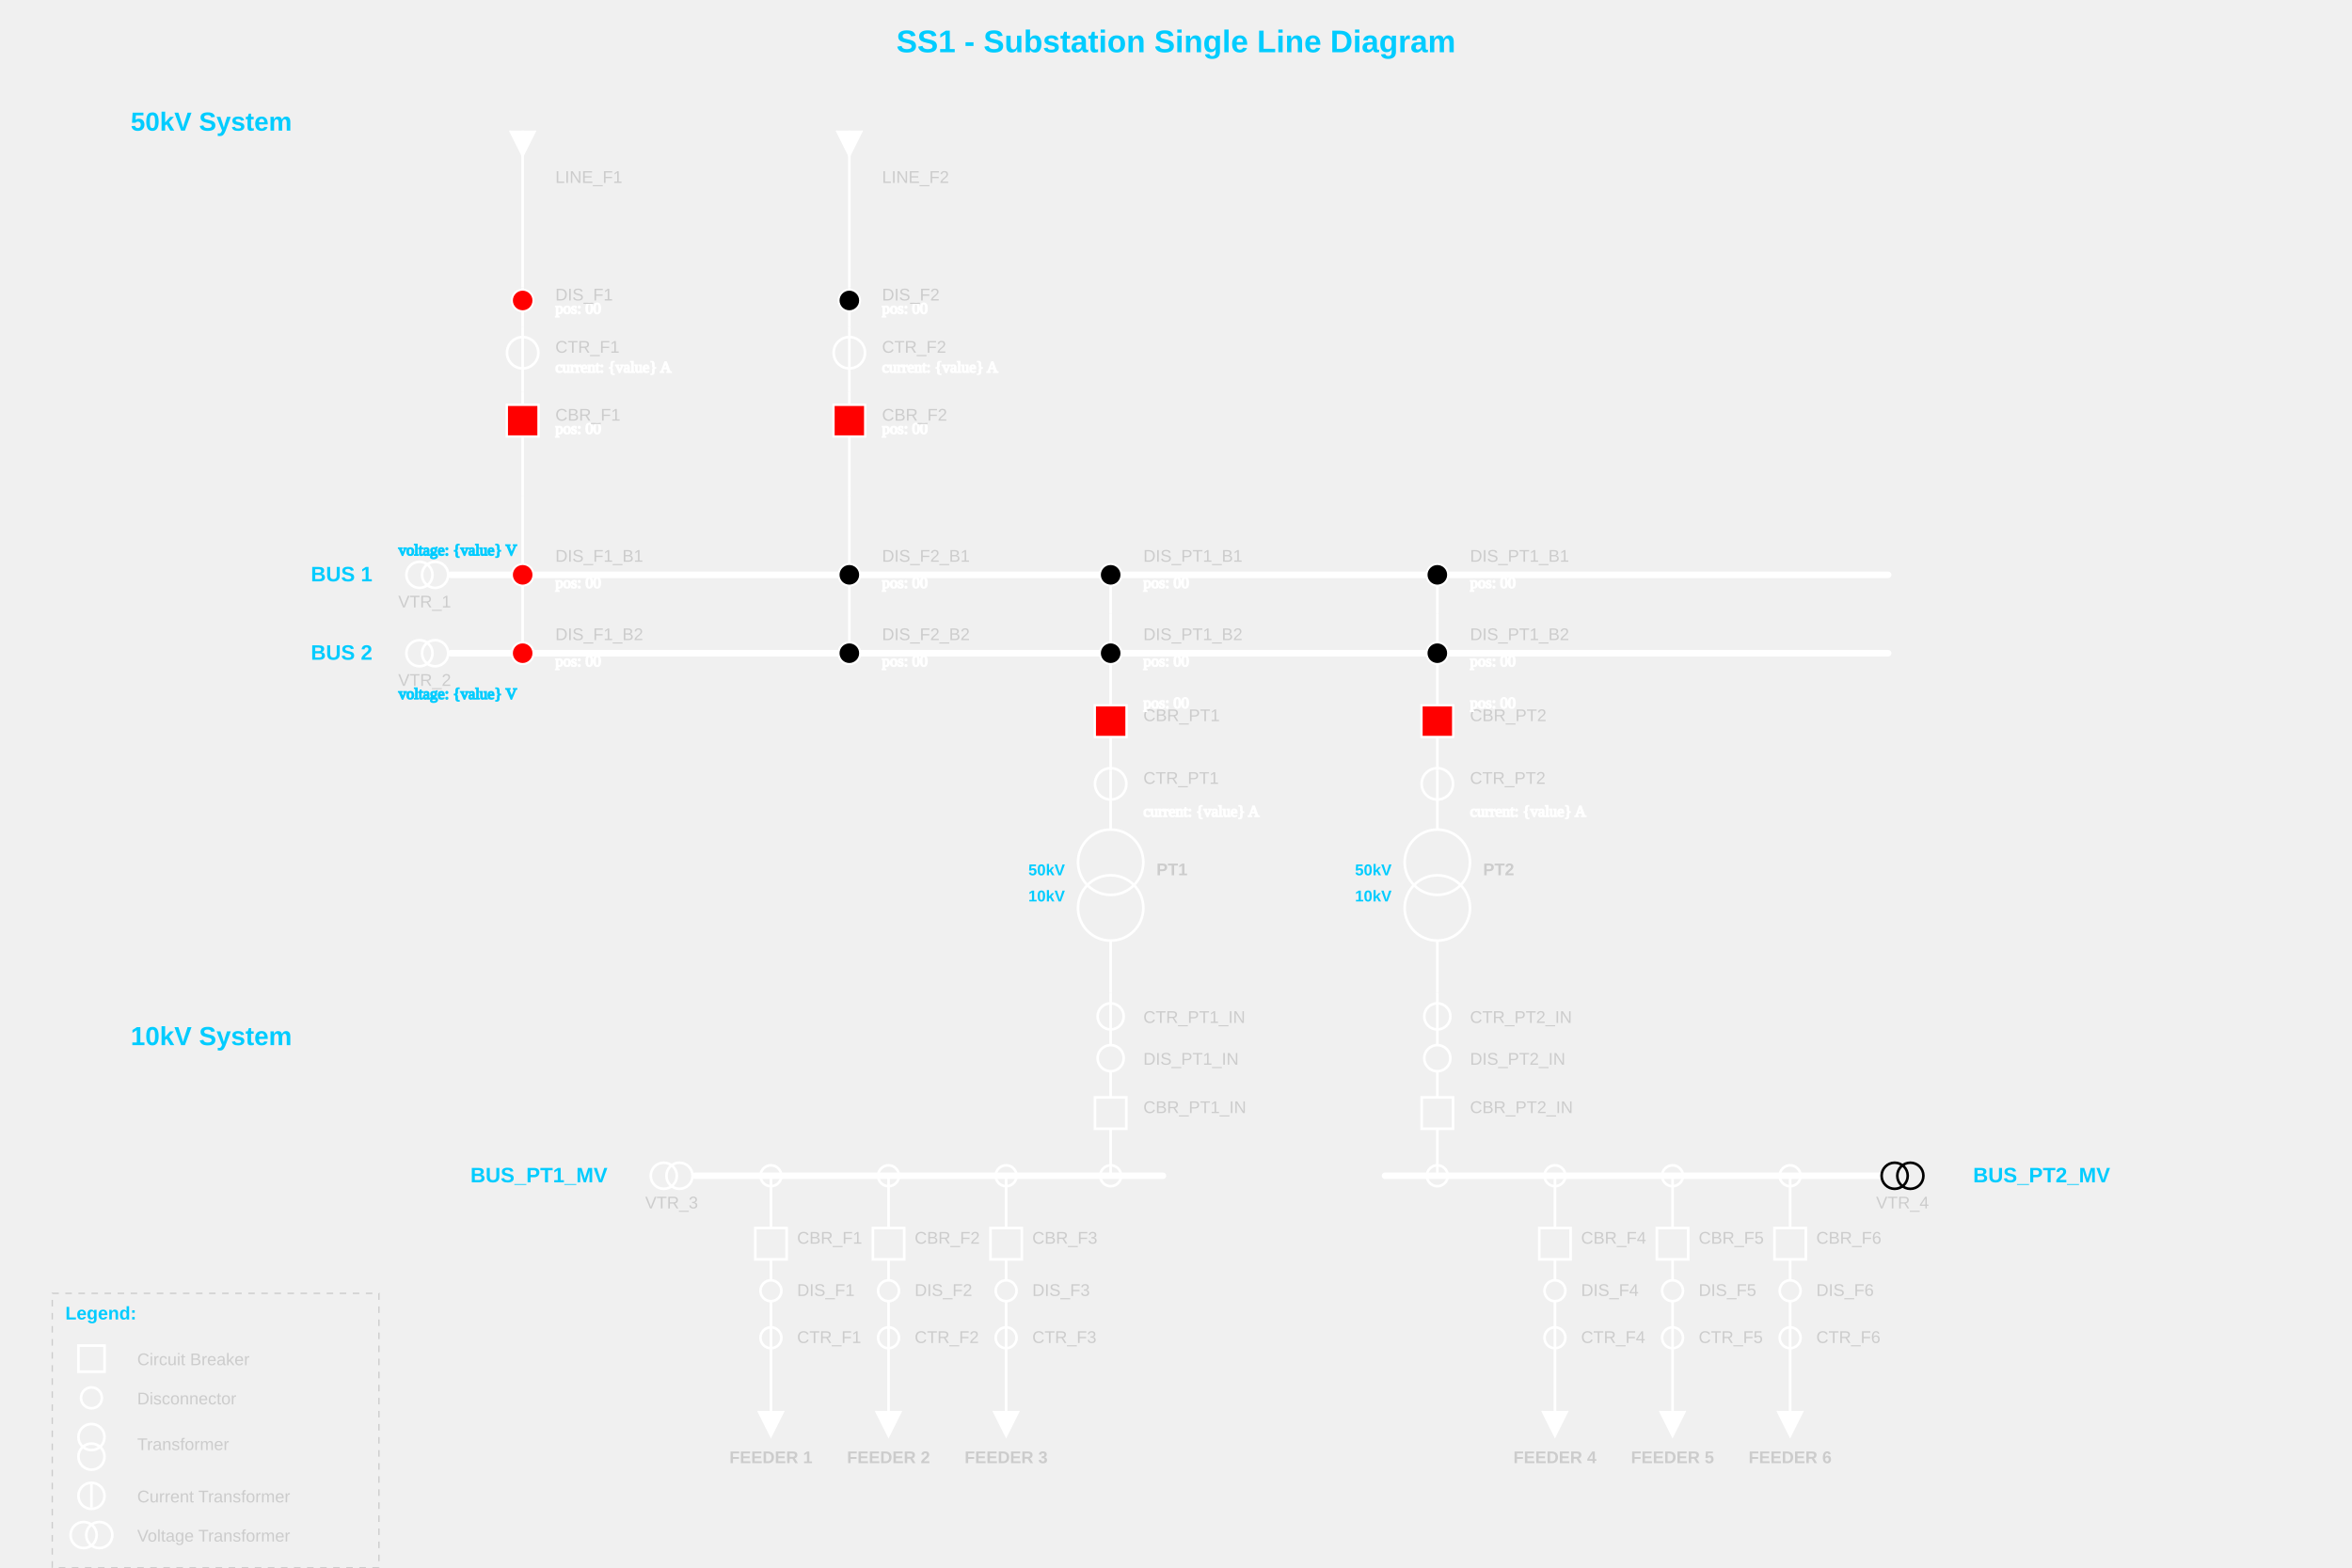
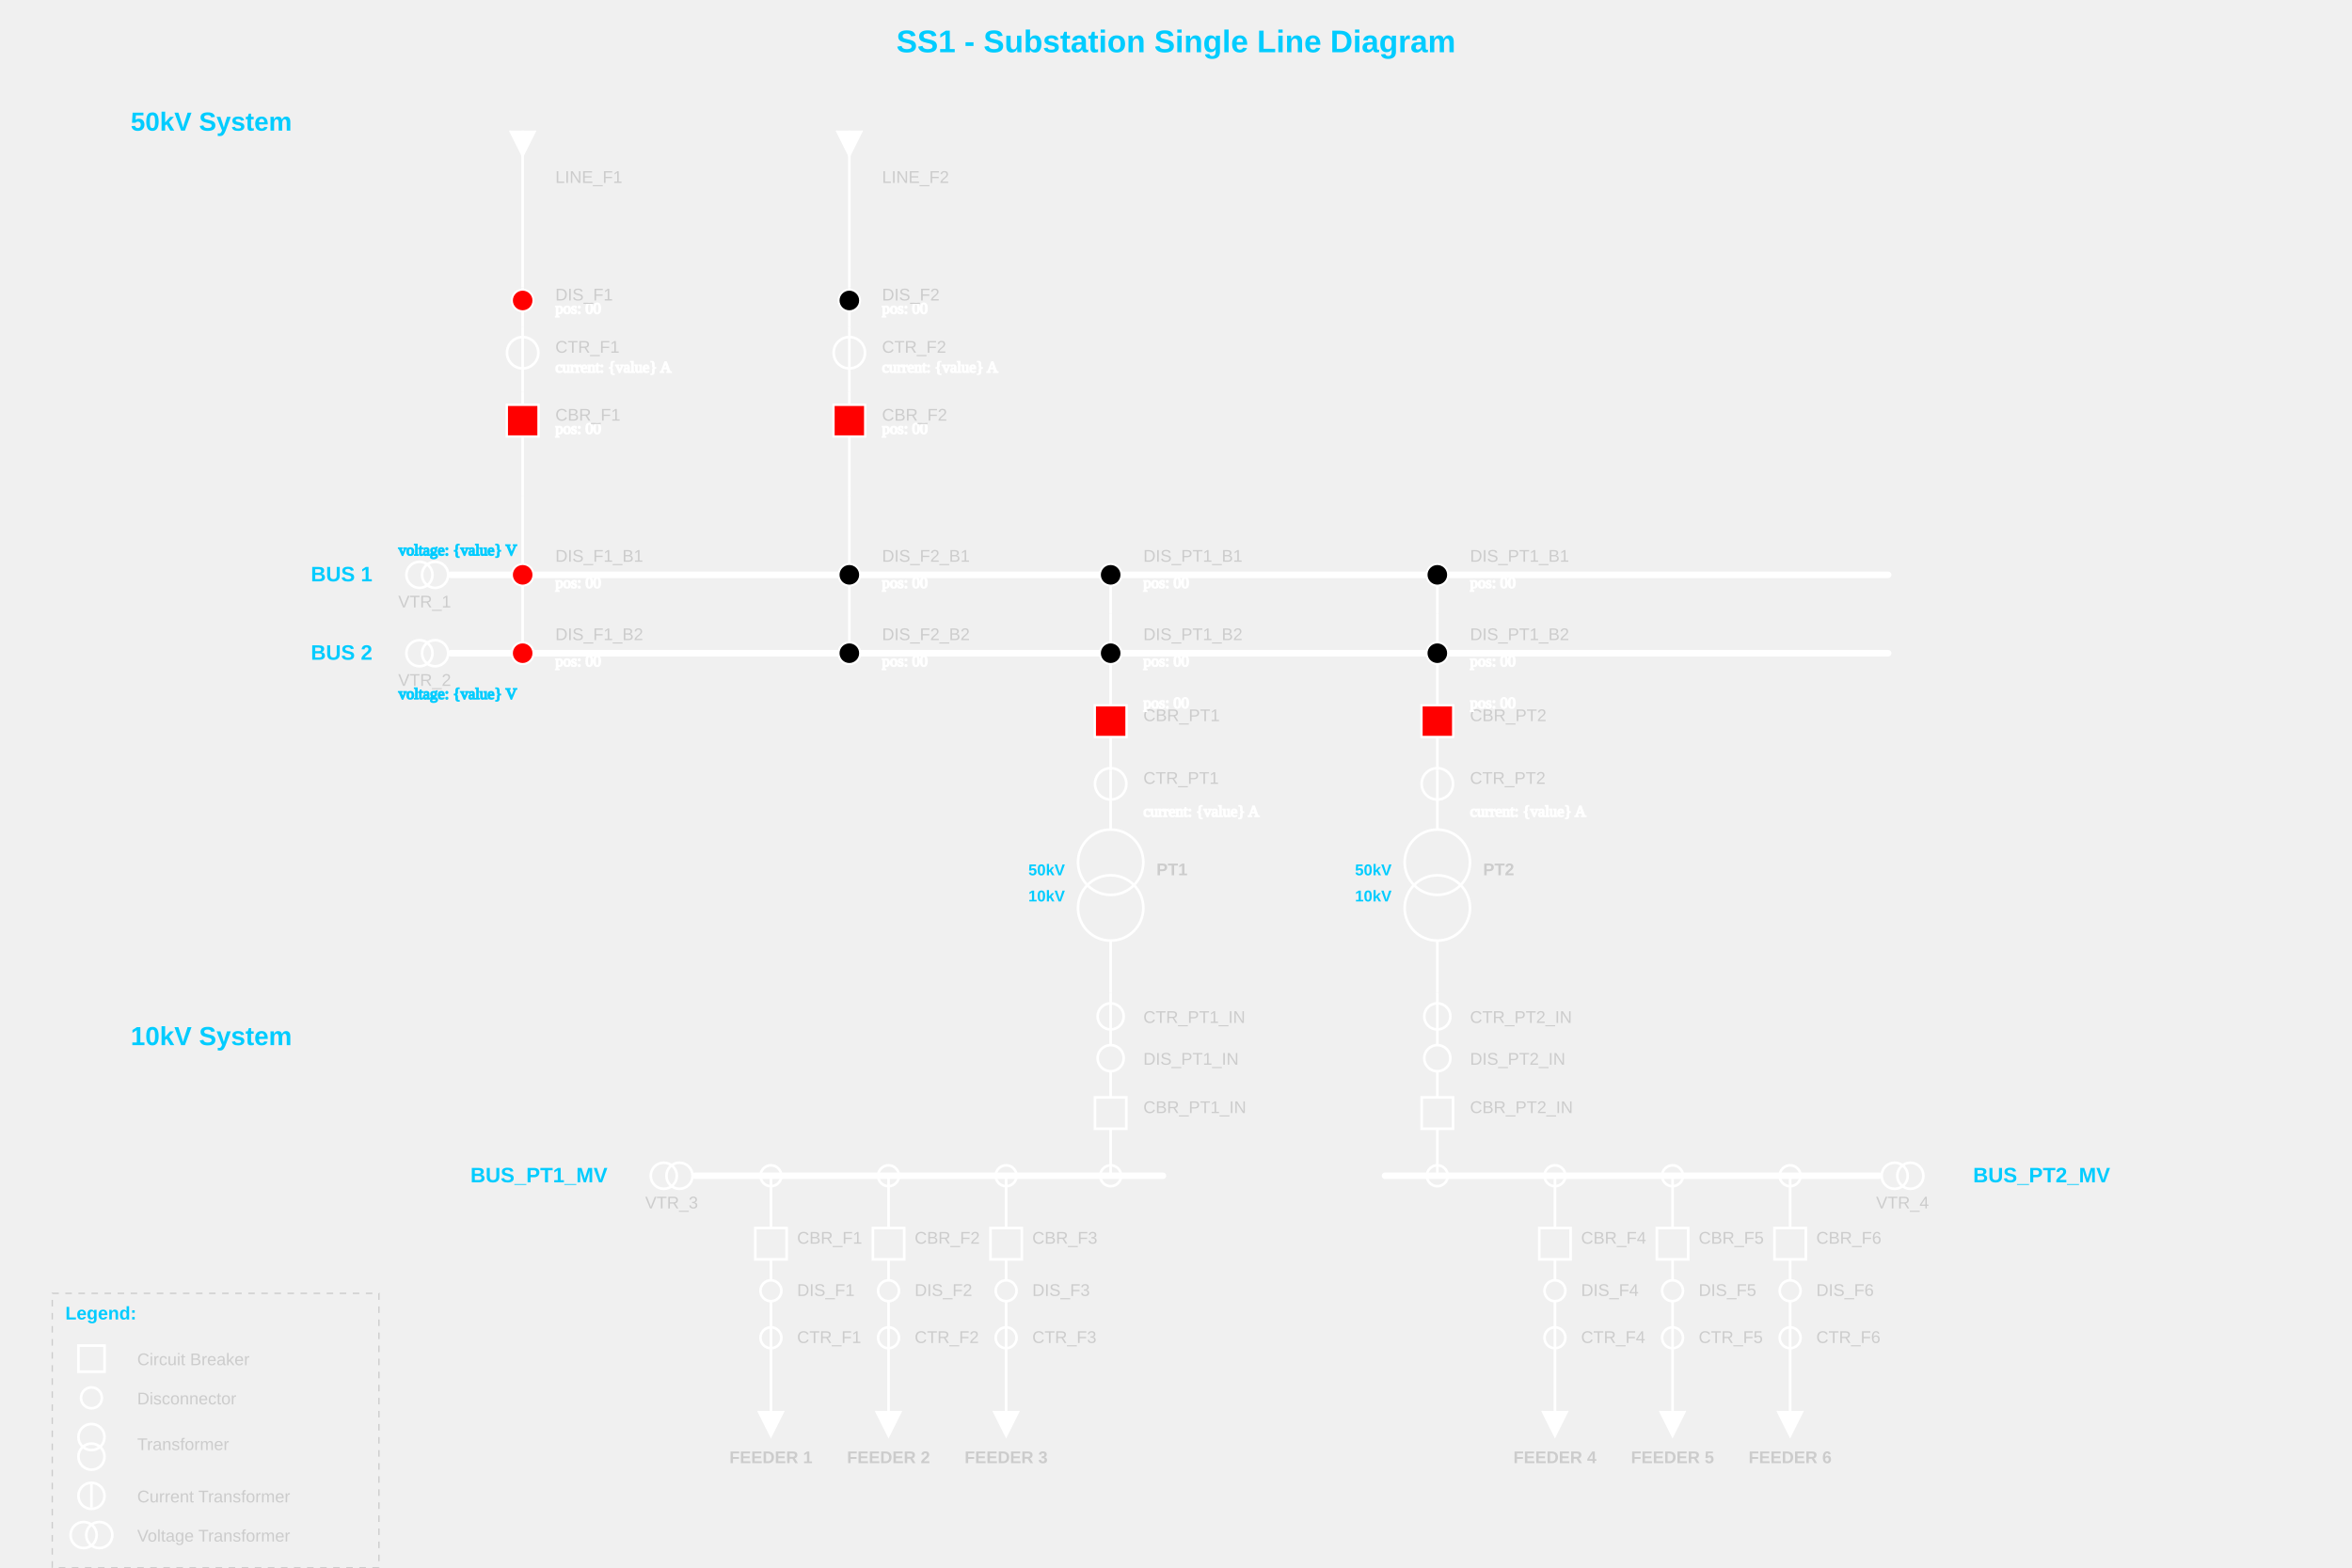
<svg xmlns="http://www.w3.org/2000/svg" viewBox="0 0 1800 1200">
  <defs>
    <style>
      /* Thickened lines for better visibility on SCADA screens */
      .conductor { stroke: white; stroke-width: 2; fill: none; }
      .busbar { stroke: white; stroke-width: 5; stroke-linecap: round; } 
      .arrow { stroke: white; fill: white; } 
      
      /* Improved Font Styles */
      .equipment-label { font-family: 'Segoe UI', Arial, sans-serif; font-size: 13px; fill: #cccccc; text-anchor: start; alignment-baseline: middle; }
      .voltage-label { font-family: 'Segoe UI', Arial, sans-serif; font-size: 16px; font-weight: bold; fill: #00ccff; }
      
      /* Symbol Styles */
      .cbr { fill: none; stroke: white; stroke-width: 2; }
      .disconnector { fill: none; stroke: white; stroke-width: 2; }
      .transformer { fill: none; stroke: white; stroke-width: 2; }
    </style>
    <linearGradient id="diagSplit" gradientUnits="objectBoundingBox" x1="0%" y1="100%" x2="100%" y2="0%">
      <stop offset="49%" stop-color="white" />
      <stop offset="51%" stop-color="black" />
    </linearGradient>
    <linearGradient id="vertSplit" gradientUnits="objectBoundingBox" x1="0%" y1="0%" x2="100%" y2="0%">
      <stop offset="49%" stop-color="white" />
      <stop offset="51%" stop-color="black" />
    </linearGradient>
  </defs>
  <g id="Layout_Metadata">
    <text x="900" y="40" class="voltage-label" style="font-size: 24px; text-anchor: middle;">SS1 - Substation Single Line Diagram</text>
    <g id="Legend_Group" transform="translate(50, 1000)">
      <rect x="-10" y="-10" width="250" height="210" style="fill:none; stroke:#ccc; stroke-dasharray: 5,5;" />
      <text x="0" y="10" class="voltage-label" style="font-size: 14px;">Legend:</text>
      <rect x="10" y="30" width="20" height="20" class="cbr" />
      <text x="55" y="45" class="equipment-label">Circuit Breaker</text>
      <circle cx="20" cy="70" r="8" class="disconnector" />
      <text x="55" y="75" class="equipment-label">Disconnector</text>
      <circle cx="20" cy="100" r="10" class="transformer" />
      <circle cx="20" cy="115" r="10" class="transformer" />
      <text x="55" y="110" class="equipment-label">Transformer</text>
      <circle cx="20" cy="145" r="10" class="conductor" />
      <line x1="20" y1="136" x2="20" y2="154" class="conductor" />
      <text x="55" y="150" class="equipment-label">Current Transformer</text>
      <circle cx="26" cy="175" r="10" class="conductor" />
      <circle cx="14" cy="175" r="10" class="conductor" />
      <text x="55" y="180" class="equipment-label">Voltage Transformer</text>
    </g>
  </g>
  <g id="HV_System_50kV">
    <g id="Busbar_System_HV" transform="translate(345, 440)">
      <g id="Bus_1_HV">
        <line x1="0" y1="0" x2="1100" y2="0" class="busbar" />
        <text x="-60" y="5" class="voltage-label" style="text-anchor:end;">BUS 1</text>
        <circle cx="-12" cy="0" r="10" style="fill: none; stroke: white; stroke-width: 2;" />
        <circle cx="-24" cy="0" r="10" style="fill: none; stroke: white; stroke-width: 2;" />
        <text x="-20" y="25" class="equipment-label" style="text-anchor:middle;">VTR_1</text>
        <text x="-40" y="-15" id="iec61850://127.0.0.1:2102/FEED1LD1/MMXU2.AvPhVPhs.mag.f" class="MEAS" data-text="Voltage: {value} V" fill="#00ccff" stroke="#00ccff" font-size="12">voltage: {value} V</text>
      </g>
      <g id="Bus_2_HV" transform="translate(0, 60)">
        <line x1="0" y1="0" x2="1100" y2="0" class="busbar" />
        <text x="-60" y="5" class="voltage-label" style="text-anchor:end;">BUS 2</text>
        <circle cx="-12" cy="0" r="10" style="fill: none; stroke: white; stroke-width: 2;" />
        <circle cx="-24" cy="0" r="10" style="fill: none; stroke: white; stroke-width: 2;" />
        <text x="-20" y="25" class="equipment-label" style="text-anchor:middle;">VTR_2</text>
        <text x="-40" y="35" id="iec61850://127.0.0.1:2102/FEED1LD1/MMXU3.AvPhVPhs.mag.f" class="MEAS" data-text="Voltage: {value} V" fill="#00ccff" stroke="#00ccff" font-size="12">voltage: {value} V</text>
      </g>
    </g>
    <text x="100" y="100" class="voltage-label" style="font-size: 20px;">50kV System</text>
    <g id="Incoming_Feeds_Group">
      <g id="Feed_1" transform="translate(400, 100)">
        <line x1="0" y1="0" x2="0" y2="120" class="conductor" />
        <path d="M -10,00 L 0,20 L 10,0" class="arrow" />
        <text x="25" y="40" class="equipment-label">LINE_F1</text>
        <line x1="0" y1="120" x2="0" y2="150" class="conductor" />
        <g id="FEED1LD1_SWI2">
          <circle cx="0" cy="130" r="8" class="disconnector" />
          <circle cx="0" cy="130" r="8" id="iec61850://127.0.0.1:2102/FEED1LD1/CSWI2.Pos" class="CSWI" stroke="none" fill="none" />
          <circle cx="0" cy="130" r="8" id="iec61850://127.0.0.1:2102/FEED1LD1/XSWI2.Pos.stVal" class="XSWI" stroke="white" fill="red">
            <animate id="open" attributeName="fill" attributeType="XML" to="black" dur="100ms" fill="freeze" />
            <animate id="transition" attributeName="fill" attributeType="XML" to="url(#vertSplit)" dur="10ms" fill="freeze" />
            <animate id="close" attributeName="fill" attributeType="XML" to="white" dur="100ms" fill="freeze" />
            <animate id="error" attributeName="fill" attributeType="XML" to="red" dur="10ms" fill="freeze" />
          </circle>
          <text x="25" y="140" id="iec61850://127.0.0.1:2102/FEED1LD1/XSWI2.Pos.stVal" class="MEAS" data-text="DIS: QB1={value}" fill="white" stroke="white" font-size="12">pos: 00</text>
          <text x="25" y="130" class="equipment-label">DIS_F1</text>
        </g>
        <circle cx="0" cy="170" r="12" class="conductor" />
        <line x1="0" y1="150" x2="0" y2="200" class="conductor" />
        <text x="25" y="170" class="equipment-label">CTR_F1</text>
        <g id="FEED1LD1_CTR">
          <text x="25" y="185" id="iec61850://127.0.0.1:2102/FEED1LD1/MMXU1.AvAPhs.mag.f" class="MEAS" data-text="Current: {value} A" fill="white" stroke="white" font-size="12">current: {value} A</text>
        </g>
        <g id="FEED1LD1_CBR1">
          <rect x="-12" y="210" width="24" height="24" class="cbr" />
          <rect x="-12" y="210" width="24" height="24" id="iec61850://127.0.0.1:2102/FEED1LD1/CSWI1.Pos" class="CSWI" stroke-width="1.5" stroke="none" fill="none" />
          <rect x="-12" y="210" width="24" height="24" id="iec61850://127.0.0.1:2102/FEED1LD1/XCBR1.Pos.stVal" class="XCBR" stroke-width="1.5" stroke="white" fill="#ff0000">
            <animate id="open" attributeName="fill" attributeType="XML" to="black" dur="100ms" fill="freeze" />
            <animate id="transition" attributeName="fill" attributeType="XML" to="url(#diagSplit)" dur="10ms" fill="freeze" />
            <animate id="close" attributeName="fill" attributeType="XML" to="white" dur="100ms" fill="freeze" />
            <animate id="error" attributeName="fill" attributeType="XML" to="red" dur="10ms" fill="freeze" />
          </rect>
          <text x="25" y="232" id="iec61850://127.0.0.1:2102/FEED1LD1/XCBR1.Pos.stVal" class="MEAS" data-text="CBR: QA1={value}" fill="white" stroke="white" font-size="12">pos: 00</text>
        </g>
        <line x1="0" y1="200" x2="0" y2="210" class="conductor" />
        <line x1="0" y1="234" x2="0" y2="280" class="conductor" />
        <text x="25" y="222" class="equipment-label">CBR_F1</text>
        <line x1="0" y1="340" x2="0" y2="400" class="conductor" />
        <line x1="0" y1="280" x2="0" y2="340" class="conductor" />
        <g id="FEED1LD1_SWI3">
          <circle cx="0" cy="340" r="8" class="disconnector" />
          <circle cx="0" cy="340" r="8" id="iec61850://127.0.0.1:2102/FEED1LD1/CSWI3.Pos" class="CSWI" stroke="none" fill="none" />
          <circle cx="0" cy="340" r="8" id="iec61850://127.0.0.1:2102/FEED1LD1/XSWI3.Pos.stVal" class="XSWI" stroke="white" fill="red">
            <animate id="open" attributeName="fill" attributeType="XML" to="black" dur="100ms" fill="freeze" />
            <animate id="transition" attributeName="fill" attributeType="XML" to="url(#vertSplit)" dur="10ms" fill="freeze" />
            <animate id="close" attributeName="fill" attributeType="XML" to="white" dur="100ms" fill="freeze" />
            <animate id="error" attributeName="fill" attributeType="XML" to="red" dur="10ms" fill="freeze" />
          </circle>
          <text x="25" y="350" id="iec61850://127.0.0.1:2102/FEED1LD1/XSWI3.Pos.stVal" class="MEAS" data-text="DIS: QB1={value}" fill="white" stroke="white" font-size="12">pos: 00</text>
          <text x="25" y="330" class="equipment-label">DIS_F1_B1</text>
        </g>
        <circle cx="0" cy="400" r="8" class="disconnector" />
        <g id="FEED1LD1_SWI4">
          <circle cx="0" cy="400" r="8" class="disconnector" />
          <circle cx="0" cy="400" r="8" id="iec61850://127.0.0.1:2102/FEED1LD1/CSWI4.Pos" class="CSWI" stroke="none" fill="none" />
          <circle cx="0" cy="400" r="8" id="iec61850://127.0.0.1:2102/FEED1LD1/XSWI4.Pos.stVal" class="XSWI" stroke="white" fill="red">
            <animate id="open" attributeName="fill" attributeType="XML" to="black" dur="100ms" fill="freeze" />
            <animate id="transition" attributeName="fill" attributeType="XML" to="url(#vertSplit)" dur="10ms" fill="freeze" />
            <animate id="close" attributeName="fill" attributeType="XML" to="white" dur="100ms" fill="freeze" />
            <animate id="error" attributeName="fill" attributeType="XML" to="red" dur="10ms" fill="freeze" />
          </circle>
          <text x="25" y="410" id="iec61850://127.0.0.1:2102/FEED1LD1/XSWI4.Pos.stVal" class="MEAS" data-text="DIS: QB1={value}" fill="white" stroke="white" font-size="12">pos: 00</text>
          <text x="25" y="390" class="equipment-label">DIS_F1_B2</text>
        </g>
      </g>
      <g id="Feed_2" transform="translate(650, 100)">
        <line x1="0" y1="0" x2="0" y2="120" class="conductor" />
        <path d="M -10,00 L 0,20 L 10,0" class="arrow" />
        <text x="25" y="40" class="equipment-label">LINE_F2</text>
        <line x1="0" y1="120" x2="0" y2="150" class="conductor" />
        <g id="FEED2LD1_SWI2">
          <circle cx="0" cy="130" r="8" class="disconnector" />
          <circle cx="0" cy="130" r="8" id="iec61850://127.0.0.1:3102/FEED2LD1/CSWI2.Pos" class="CSWI" stroke="white" fill="#000000" />
          <circle cx="0" cy="130" r="8" id="iec61850://127.0.0.1:3102/FEED2LD1/XSWI2.Pos.stVal" class="XSWI" stroke="white" fill="#000000">
            <animate id="open" attributeName="fill" attributeType="XML" to="black" dur="100ms" fill="freeze" />
            <animate id="transition" attributeName="fill" attributeType="XML" to="url(#vertSplit)" dur="10ms" fill="freeze" />
            <animate id="close" attributeName="fill" attributeType="XML" to="white" dur="100ms" fill="freeze" />
            <animate id="error" attributeName="fill" attributeType="XML" to="red" dur="10ms" fill="freeze" />
          </circle>
          <text x="25" y="140" id="iec61850://127.0.0.1:3102/FEED2LD1/XSWI2.Pos.stVal" class="MEAS" data-text="DIS: QB1={value}" fill="white" stroke="white" font-size="12">pos: 00</text>
          <text x="25" y="130" class="equipment-label">DIS_F2</text>
        </g>
        <circle cx="0" cy="170" r="12" class="conductor" />
        <line x1="0" y1="150" x2="0" y2="200" class="conductor" />
        <text x="25" y="170" class="equipment-label">CTR_F2</text>
        <g id="FEED2LD1_CTR">
          <text x="25" y="185" id="iec61850://127.0.0.1:3102/FEED2LD1/MMXU1.AvAPhs.mag.f" class="MEAS" data-text="Current: {value} A" fill="white" stroke="white" font-size="12">current: {value} A</text>
        </g>
        <g id="FEED2LD1_CBR1">
          <rect x="-12" y="210" width="24" height="24" class="cbr" />
          <rect x="-12" y="210" width="24" height="24" id="iec61850://127.0.0.1:3102/FEED2LD1/CSWI1.Pos" class="CSWI" stroke-width="1.5" stroke="none" fill="none" />
          <rect x="-12" y="210" width="24" height="24" id="iec61850://127.0.0.1:3102/FEED2LD1/XCBR1.Pos.stVal" class="XCBR" stroke-width="1.5" stroke="white" fill="#ff0000">
            <animate id="open" attributeName="fill" attributeType="XML" to="black" dur="100ms" fill="freeze" />
            <animate id="transition" attributeName="fill" attributeType="XML" to="url(#diagSplit)" dur="10ms" fill="freeze" />
            <animate id="close" attributeName="fill" attributeType="XML" to="white" dur="100ms" fill="freeze" />
            <animate id="error" attributeName="fill" attributeType="XML" to="red" dur="10ms" fill="freeze" />
          </rect>
          <text x="25" y="232" id="iec61850://127.0.0.1:3102/FEED2LD1/XCBR1.Pos.stVal" class="MEAS" data-text="CBR: QA1={value}" fill="white" stroke="white" font-size="12">pos: 00</text>
        </g>
        <line x1="0" y1="200" x2="0" y2="210" class="conductor" />
        <line x1="0" y1="234" x2="0" y2="280" class="conductor" />
        <text x="25" y="222" class="equipment-label">CBR_F2</text>
        <line x1="0" y1="340" x2="0" y2="400" class="conductor" />
        <line x1="0" y1="280" x2="0" y2="340" class="conductor" />
        <g id="FEED2LD1_SWI3">
          <circle cx="0" cy="340" r="8" class="disconnector" />
          <circle cx="0" cy="340" r="8" id="iec61850://127.0.0.1:3102/FEED2LD1/CSWI3.Pos" class="CSWI" stroke="white" fill="#000000" />
          <circle cx="0" cy="340" r="8" id="iec61850://127.0.0.1:3102/FEED2LD1/XSWI3.Pos.stVal" class="XSWI" stroke="white" fill="#000000">
            <animate id="open" attributeName="fill" attributeType="XML" to="black" dur="100ms" fill="freeze" />
            <animate id="transition" attributeName="fill" attributeType="XML" to="url(#vertSplit)" dur="10ms" fill="freeze" />
            <animate id="close" attributeName="fill" attributeType="XML" to="white" dur="100ms" fill="freeze" />
            <animate id="error" attributeName="fill" attributeType="XML" to="red" dur="10ms" fill="freeze" />
          </circle>
          <text x="25" y="350" id="iec61850://127.0.0.1:3102/FEED2LD1/XSWI3.Pos.stVal" class="MEAS" data-text="DIS: QB1={value}" fill="white" stroke="white" font-size="12">pos: 00</text>
          <text x="25" y="330" class="equipment-label">DIS_F2_B1</text>
        </g>
        <circle cx="0" cy="400" r="8" class="disconnector" />
        <g id="FEED2LD1_SWI4">
          <circle cx="0" cy="400" r="8" class="disconnector" />
          <circle cx="0" cy="400" r="8" id="iec61850://127.0.0.1:3102/FEED2LD1/CSWI4.Pos" class="CSWI" stroke="white" fill="#000000" />
          <circle cx="0" cy="400" r="8" id="iec61850://127.0.0.1:3102/FEED2LD1/XSWI4.Pos.stVal" class="XSWI" stroke="white" fill="#000000">
            <animate id="open" attributeName="fill" attributeType="XML" to="black" dur="100ms" fill="freeze" />
            <animate id="transition" attributeName="fill" attributeType="XML" to="url(#vertSplit)" dur="10ms" fill="freeze" />
            <animate id="close" attributeName="fill" attributeType="XML" to="white" dur="100ms" fill="freeze" />
            <animate id="error" attributeName="fill" attributeType="XML" to="red" dur="10ms" fill="freeze" />
          </circle>
          <text x="25" y="410" id="iec61850://127.0.0.1:3102/FEED2LD1/XSWI4.Pos.stVal" class="MEAS" data-text="DIS: QB1={value}" fill="white" stroke="white" font-size="12">pos: 00</text>
          <text x="25" y="390" class="equipment-label">DIS_F2_B2</text>
        </g>
      </g>
    </g>
    <g id="Transformer_Bays_HV" transform="translate(0, 440)">
      <g id="PT1_HV_Side" transform="translate(850, 0)">
        <line x1="0" y1="0" x2="0" y2="30" class="conductor" />
        <line x1="0" y1="30" x2="0" y2="60" class="conductor" />
        <line x1="0" y1="60" x2="0" y2="100" class="conductor" />
        <g id="TR1LD1_SWI2">
          <circle cx="0" cy="0" r="8" class="disconnector" />
          <circle cx="0" cy="0" r="8" id="iec61850://127.0.0.1:6102/TR1LD1/CSWI2.Pos" class="CSWI" stroke="white" fill="#000000" />
          <circle cx="0" cy="0" r="8" id="iec61850://127.0.0.1:6102/TR1LD1/XSWI2.Pos.stVal" class="XSWI" stroke="white" fill="#000000">
            <animate id="open" attributeName="fill" attributeType="XML" to="black" dur="100ms" fill="freeze" />
            <animate id="transition" attributeName="fill" attributeType="XML" to="url(#vertSplit)" dur="10ms" fill="freeze" />
            <animate id="close" attributeName="fill" attributeType="XML" to="white" dur="100ms" fill="freeze" />
            <animate id="error" attributeName="fill" attributeType="XML" to="red" dur="10ms" fill="freeze" />
          </circle>
          <text x="25" y="10" id="iec61850://127.0.0.1:6102/TR1LD1/XSWI2.Pos.stVal" class="MEAS" data-text="DIS: QB1={value}" fill="white" stroke="white" font-size="12">pos: 00</text>
          <text x="25" y="-10" class="equipment-label">DIS_PT1_B1</text>
        </g>
        <g id="TR1LD1_SWI3">
          <circle cx="0" cy="60" r="8" class="disconnector" />
          <circle cx="0" cy="60" r="8" id="iec61850://127.0.0.1:6102/TR1LD1/CSWI3.Pos" class="CSWI" stroke="white" fill="#000000" />
          <circle cx="0" cy="60" r="8" id="iec61850://127.0.0.1:6102/TR1LD1/XSWI3.Pos.stVal" class="XSWI" stroke="white" fill="#000000">
            <animate id="open" attributeName="fill" attributeType="XML" to="black" dur="100ms" fill="freeze" />
            <animate id="transition" attributeName="fill" attributeType="XML" to="url(#vertSplit)" dur="10ms" fill="freeze" />
            <animate id="close" attributeName="fill" attributeType="XML" to="white" dur="100ms" fill="freeze" />
            <animate id="error" attributeName="fill" attributeType="XML" to="red" dur="10ms" fill="freeze" />
          </circle>
          <text x="25" y="70" id="iec61850://127.0.0.1:6102/TR1LD1/XSWI3.Pos.stVal" class="MEAS" data-text="DIS: QB1={value}" fill="white" stroke="white" font-size="12">pos: 00</text>
          <text x="25" y="50" class="equipment-label">DIS_PT1_B2</text>
        </g>
        <line x1="0" y1="124" x2="0" y2="150" class="conductor" />
        <text x="25" y="112" class="equipment-label">CBR_PT1</text>
        <g id="TR1LD1_CBR1">
          <rect x="-12" y="100" width="24" height="24" class="cbr" />
          <rect x="-12" y="100" width="24" height="24" id="iec61850://127.0.0.1:6102/TR1LD1/CSWI1.Pos" class="CSWI" stroke-width="1.5" stroke="none" fill="none" />
          <rect x="-12" y="100" width="24" height="24" id="iec61850://127.0.0.1:6102/TR1LD1/XCBR1.Pos.stVal" class="XCBR" stroke-width="1.5" stroke="white" fill="#ff0000">
            <animate id="open" attributeName="fill" attributeType="XML" to="black" dur="100ms" fill="freeze" />
            <animate id="transition" attributeName="fill" attributeType="XML" to="url(#diagSplit)" dur="10ms" fill="freeze" />
            <animate id="close" attributeName="fill" attributeType="XML" to="white" dur="100ms" fill="freeze" />
            <animate id="error" attributeName="fill" attributeType="XML" to="red" dur="10ms" fill="freeze" />
          </rect>
          <text x="25" y="102" id="iec61850://127.0.0.1:6102/TR1LD1/XCBR1.Pos.stVal" class="MEAS" data-text="CBR: QA1={value}" fill="white" stroke="white" font-size="12">pos: 00</text>
        </g>
        <circle cx="0" cy="160" r="12" class="conductor" />
        <line x1="0" y1="150" x2="0" y2="195" class="conductor" />
        <text x="25" y="160" class="equipment-label">CTR_PT1</text>
        <g id="TR1LD1_CTR">
          <text x="25" y="185" id="iec61850://127.0.0.1:6102/TR1LD1/MMXU1.AvAPhs.mag.f" class="MEAS" data-text="Current: {value} A" fill="white" stroke="white" font-size="12">current: {value} A</text>
        </g>
        <circle cx="0" cy="220" r="25" class="transformer" />
        <circle cx="0" cy="255" r="25" class="transformer" />
        <line x1="0" y1="280" x2="0" y2="320" class="conductor" />
        <text x="35" y="230" class="equipment-label" style="font-weight:bold;">PT1</text>
        <text x="-35" y="230" class="voltage-label" style="font-size:12px; text-anchor:end;">50kV</text>
        <text x="-35" y="250" class="voltage-label" style="font-size:12px; text-anchor:end;">10kV</text>
      </g>
      <g id="PT2_HV_Side" transform="translate(1100, 0)">
        <line x1="0" y1="0" x2="0" y2="30" class="conductor" />
        <line x1="0" y1="30" x2="0" y2="60" class="conductor" />
        <line x1="0" y1="60" x2="0" y2="100" class="conductor" />
        <g id="TR2LD1_SWI2">
          <circle cx="0" cy="0" r="8" class="disconnector" />
          <circle cx="0" cy="0" r="8" id="iec61850://127.0.0.1:7102/TR2LD1/CSWI2.Pos" class="CSWI" stroke="white" fill="#000000" />
          <circle cx="0" cy="0" r="8" id="iec61850://127.0.0.1:7102/TR2LD1/XSWI2.Pos.stVal" class="XSWI" stroke="white" fill="#000000">
            <animate id="open" attributeName="fill" attributeType="XML" to="black" dur="100ms" fill="freeze" />
            <animate id="transition" attributeName="fill" attributeType="XML" to="url(#vertSplit)" dur="10ms" fill="freeze" />
            <animate id="close" attributeName="fill" attributeType="XML" to="white" dur="100ms" fill="freeze" />
            <animate id="error" attributeName="fill" attributeType="XML" to="red" dur="10ms" fill="freeze" />
          </circle>
          <text x="25" y="10" id="iec61850://127.0.0.1:7102/TR2LD1/XSWI2.Pos.stVal" class="MEAS" data-text="DIS: QB1={value}" fill="white" stroke="white" font-size="12">pos: 00</text>
          <text x="25" y="-10" class="equipment-label">DIS_PT1_B1</text>
        </g>
        <g id="TR2LD1_SWI3">
          <circle cx="0" cy="60" r="8" class="disconnector" />
          <circle cx="0" cy="60" r="8" id="iec61850://127.0.0.1:7102/TR2LD1/CSWI3.Pos" class="CSWI" stroke="white" fill="#000000" />
          <circle cx="0" cy="60" r="8" id="iec61850://127.0.0.1:7102/TR2LD1/XSWI3.Pos.stVal" class="XSWI" stroke="white" fill="#000000">
            <animate id="open" attributeName="fill" attributeType="XML" to="black" dur="100ms" fill="freeze" />
            <animate id="transition" attributeName="fill" attributeType="XML" to="url(#vertSplit)" dur="10ms" fill="freeze" />
            <animate id="close" attributeName="fill" attributeType="XML" to="white" dur="100ms" fill="freeze" />
            <animate id="error" attributeName="fill" attributeType="XML" to="red" dur="10ms" fill="freeze" />
          </circle>
          <text x="25" y="70" id="iec61850://127.0.0.1:7102/TR2LD1/XSWI3.Pos.stVal" class="MEAS" data-text="DIS: QB1={value}" fill="white" stroke="white" font-size="12">pos: 00</text>
          <text x="25" y="50" class="equipment-label">DIS_PT1_B2</text>
        </g>
        <line x1="0" y1="124" x2="0" y2="150" class="conductor" />
        <text x="25" y="112" class="equipment-label">CBR_PT2</text>
        <g id="TR2LD1_CBR1">
          <rect x="-12" y="100" width="24" height="24" class="cbr" />
          <rect x="-12" y="100" width="24" height="24" id="iec61850://127.0.0.1:7102/TR2LD1/CSWI1.Pos" class="CSWI" stroke-width="1.5" stroke="none" fill="none" />
          <rect x="-12" y="100" width="24" height="24" id="iec61850://127.0.0.1:7102/TR2LD1/XCBR1.Pos.stVal" class="XCBR" stroke-width="1.5" stroke="white" fill="#ff0000">
            <animate id="open" attributeName="fill" attributeType="XML" to="black" dur="100ms" fill="freeze" />
            <animate id="transition" attributeName="fill" attributeType="XML" to="url(#diagSplit)" dur="10ms" fill="freeze" />
            <animate id="close" attributeName="fill" attributeType="XML" to="white" dur="100ms" fill="freeze" />
            <animate id="error" attributeName="fill" attributeType="XML" to="red" dur="10ms" fill="freeze" />
          </rect>
          <text x="25" y="102" id="iec61850://127.0.0.1:7102/TR2LD1/XCBR1.Pos.stVal" class="MEAS" data-text="CBR: QA1={value}" fill="white" stroke="white" font-size="12">pos: 00</text>
        </g>
        <circle cx="0" cy="160" r="12" class="conductor" />
        <line x1="0" y1="150" x2="0" y2="195" class="conductor" />
        <text x="25" y="160" class="equipment-label">CTR_PT2</text>
        <g id="TR2LD1_CTR">
          <text x="25" y="185" id="iec61850://127.0.0.1:7102/TR2LD1/MMXU1.AvAPhs.mag.f" class="MEAS" data-text="Current: {value} A" fill="white" stroke="white" font-size="12">current: {value} A</text>
        </g>
        <circle cx="0" cy="220" r="25" class="transformer" />
        <circle cx="0" cy="255" r="25" class="transformer" />
        <line x1="0" y1="280" x2="0" y2="320" class="conductor" />
        <text x="35" y="230" class="equipment-label" style="font-weight:bold;">PT2</text>
        <text x="-35" y="230" class="voltage-label" style="font-size:12px; text-anchor:end;">50kV</text>
        <text x="-35" y="250" class="voltage-label" style="font-size:12px; text-anchor:end;">10kV</text>
      </g>
    </g>
  </g>
  <g id="MV_System_10kV">
    <text x="100" y="800" class="voltage-label" style="font-size: 20px;">10kV System</text>
    <g id="PT1_MV_Zone" transform="translate(850, 760)">
      <g id="PT1_MV_Incomer_Bus" transform="translate(-160, 0)">
        <line x1="-158" y1="140" x2="200" y2="140" class="busbar" />
        <text x="-330" y="145" class="voltage-label">BUS_PT1_MV</text>
        <circle cx="-182" cy="140" r="10" style="fill: none; stroke: white; stroke-width: 2;" />
        <circle cx="-170" cy="140" r="10" style="fill: none; stroke: white; stroke-width: 2;" />
        <text x="-176" y="165" class="equipment-label" style="text-anchor:middle;">VTR_3</text>
      </g>
      <g id="PT1_MV_Incomer">
        <circle cx="0" cy="18" r="10" class="conductor" />
        <text x="25" y="23" class="equipment-label">CTR_PT1_IN</text>
        <line x1="0" y1="0" x2="0" y2="40" class="conductor" />
        <circle cx="0" cy="50" r="10" class="disconnector" />
        <line x1="0" y1="60" x2="0" y2="80" class="conductor" />
        <text x="25" y="55" class="equipment-label">DIS_PT1_IN</text>
        <rect x="-12" y="80" width="24" height="24" class="cbr" />
        <line x1="0" y1="104" x2="0" y2="140" class="conductor" />
        <text x="25" y="92" class="equipment-label">CBR_PT1_IN</text>
        <circle cx="0" cy="140" r="8" class="disconnector" />
      </g>
      <g id="PT1_Feeders" transform="translate(-140, 140)">
        <g id="PT2_Fdr1" transform="translate(-120, 0)">
          <line x1="0" y1="0" x2="0" y2="40" class="conductor" />
          <line x1="0" y1="64" x2="0" y2="80" class="conductor" />
          <circle cx="0" cy="0" r="8" class="disconnector" />
          <rect x="-12" y="40" width="24" height="24" class="cbr" />
          <line x1="0" y1="96" x2="0" y2="180" class="conductor" />
          <circle cx="0" cy="88" r="8" class="disconnector" />
          <circle cx="0" cy="124" r="8" class="conductor" />
          <path d="M -10,180 L 0,200 L 10,180" class="arrow" />
          <text x="20" y="128" class="equipment-label">CTR_F1</text>
          <text x="20" y="52" class="equipment-label">CBR_F1</text>
          <text x="20" y="92" class="equipment-label">DIS_F1</text>
          <text x="0" y="220" class="equipment-label" style="text-anchor:middle; font-weight:bold;">FEEDER 1</text>
        </g>
        <g id="PT2_Fdr2" transform="translate(-30, 0)">
          <line x1="0" y1="0" x2="0" y2="40" class="conductor" />
          <line x1="0" y1="64" x2="0" y2="80" class="conductor" />
          <circle cx="0" cy="0" r="8" class="disconnector" />
          <rect x="-12" y="40" width="24" height="24" class="cbr" />
          <line x1="0" y1="96" x2="0" y2="180" class="conductor" />
          <circle cx="0" cy="88" r="8" class="disconnector" />
          <circle cx="0" cy="124" r="8" class="conductor" />
          <path d="M -10,180 L 0,200 L 10,180" class="arrow" />
          <text x="20" y="128" class="equipment-label">CTR_F2</text>
          <text x="20" y="52" class="equipment-label">CBR_F2</text>
          <text x="20" y="92" class="equipment-label">DIS_F2</text>
          <text x="0" y="220" class="equipment-label" style="text-anchor:middle; font-weight:bold;">FEEDER 2</text>
        </g>
        <g id="PT2_Fdr3" transform="translate(60, 0)">
          <line x1="0" y1="0" x2="0" y2="40" class="conductor" />
          <line x1="0" y1="64" x2="0" y2="80" class="conductor" />
          <circle cx="0" cy="0" r="8" class="disconnector" />
          <rect x="-12" y="40" width="24" height="24" class="cbr" />
          <line x1="0" y1="96" x2="0" y2="180" class="conductor" />
          <circle cx="0" cy="88" r="8" class="disconnector" />
          <circle cx="0" cy="124" r="8" class="conductor" />
          <path d="M -10,180 L 0,200 L 10,180" class="arrow" />
          <text x="20" y="128" class="equipment-label">CTR_F3</text>
          <text x="20" y="52" class="equipment-label">CBR_F3</text>
          <text x="20" y="92" class="equipment-label">DIS_F3</text>
          <text x="0" y="220" class="equipment-label" style="text-anchor:middle; font-weight:bold;">FEEDER 3</text>
        </g>
      </g>
    </g>
    <g id="PT2_MV_Zone" transform="translate(1100, 760)">
      <g id="PT2_MV_Incomer_Bus" transform="translate(120, 0)">
        <line x1="-160" y1="140" x2="218" y2="140" class="busbar" />
        <text x="290" y="145" class="voltage-label" style="text-anchor:start;">BUS_PT2_MV</text>
-         <circle cx="230" cy="140" r="10" style="fill: none; stroke: black; stroke-width: 2;" />
-         <circle cx="242" cy="140" r="10" style="fill: none; stroke: black; stroke-width: 2;" />
+         <circle cx="230" cy="140" r="10" style="fill: none; stroke: white; stroke-width: 2;" />
+         <circle cx="242" cy="140" r="10" style="fill: none; stroke: white; stroke-width: 2;" />
        <text x="236" y="165" class="equipment-label" style="text-anchor:middle;">VTR_4</text>
      </g>
      <g id="PT2_MV_Incomer">
        <circle cx="0" cy="18" r="10" class="conductor" />
        <text x="25" y="23" class="equipment-label">CTR_PT2_IN</text>
        <line x1="0" y1="0" x2="0" y2="40" class="conductor" />
        <circle cx="0" cy="50" r="10" class="disconnector" />
        <line x1="0" y1="60" x2="0" y2="80" class="conductor" />
        <text x="25" y="55" class="equipment-label">DIS_PT2_IN</text>
        <rect x="-12" y="80" width="24" height="24" class="cbr" />
        <line x1="0" y1="104" x2="0" y2="140" class="conductor" />
        <text x="25" y="92" class="equipment-label">CBR_PT2_IN</text>
        <circle cx="0" cy="140" r="8" class="disconnector" />
      </g>
      <g id="PT2_Feeders" transform="translate(210, 140)">
        <g id="PT2_Fdr1" transform="translate(-120, 0)">
          <line x1="0" y1="0" x2="0" y2="40" class="conductor" />
          <line x1="0" y1="64" x2="0" y2="80" class="conductor" />
          <circle cx="0" cy="0" r="8" class="disconnector" />
          <rect x="-12" y="40" width="24" height="24" class="cbr" />
          <line x1="0" y1="96" x2="0" y2="180" class="conductor" />
          <circle cx="0" cy="88" r="8" class="disconnector" />
          <circle cx="0" cy="124" r="8" class="conductor" />
          <path d="M -10,180 L 0,200 L 10,180" class="arrow" />
          <text x="20" y="128" class="equipment-label">CTR_F4</text>
          <text x="20" y="52" class="equipment-label">CBR_F4</text>
          <text x="20" y="92" class="equipment-label">DIS_F4</text>
          <text x="0" y="220" class="equipment-label" style="text-anchor:middle; font-weight:bold;">FEEDER 4</text>
        </g>
        <g id="PT2_Fdr2" transform="translate(-30, 0)">
          <line x1="0" y1="0" x2="0" y2="40" class="conductor" />
          <line x1="0" y1="64" x2="0" y2="80" class="conductor" />
          <circle cx="0" cy="0" r="8" class="disconnector" />
          <rect x="-12" y="40" width="24" height="24" class="cbr" />
          <line x1="0" y1="96" x2="0" y2="180" class="conductor" />
          <circle cx="0" cy="88" r="8" class="disconnector" />
          <circle cx="0" cy="124" r="8" class="conductor" />
          <path d="M -10,180 L 0,200 L 10,180" class="arrow" />
          <text x="20" y="128" class="equipment-label">CTR_F5</text>
          <text x="20" y="52" class="equipment-label">CBR_F5</text>
          <text x="20" y="92" class="equipment-label">DIS_F5</text>
          <text x="0" y="220" class="equipment-label" style="text-anchor:middle; font-weight:bold;">FEEDER 5</text>
        </g>
        <g id="PT2_Fdr3" transform="translate(60, 0)">
          <line x1="0" y1="0" x2="0" y2="40" class="conductor" />
          <line x1="0" y1="64" x2="0" y2="80" class="conductor" />
          <circle cx="0" cy="0" r="8" class="disconnector" />
          <rect x="-12" y="40" width="24" height="24" class="cbr" />
          <line x1="0" y1="96" x2="0" y2="180" class="conductor" />
          <circle cx="0" cy="88" r="8" class="disconnector" />
          <circle cx="0" cy="124" r="8" class="conductor" />
          <path d="M -10,180 L 0,200 L 10,180" class="arrow" />
          <text x="20" y="128" class="equipment-label">CTR_F6</text>
          <text x="20" y="52" class="equipment-label">CBR_F6</text>
          <text x="20" y="92" class="equipment-label">DIS_F6</text>
          <text x="0" y="220" class="equipment-label" style="text-anchor:middle; font-weight:bold;">FEEDER 6</text>
        </g>
      </g>
    </g>
  </g>
</svg>
